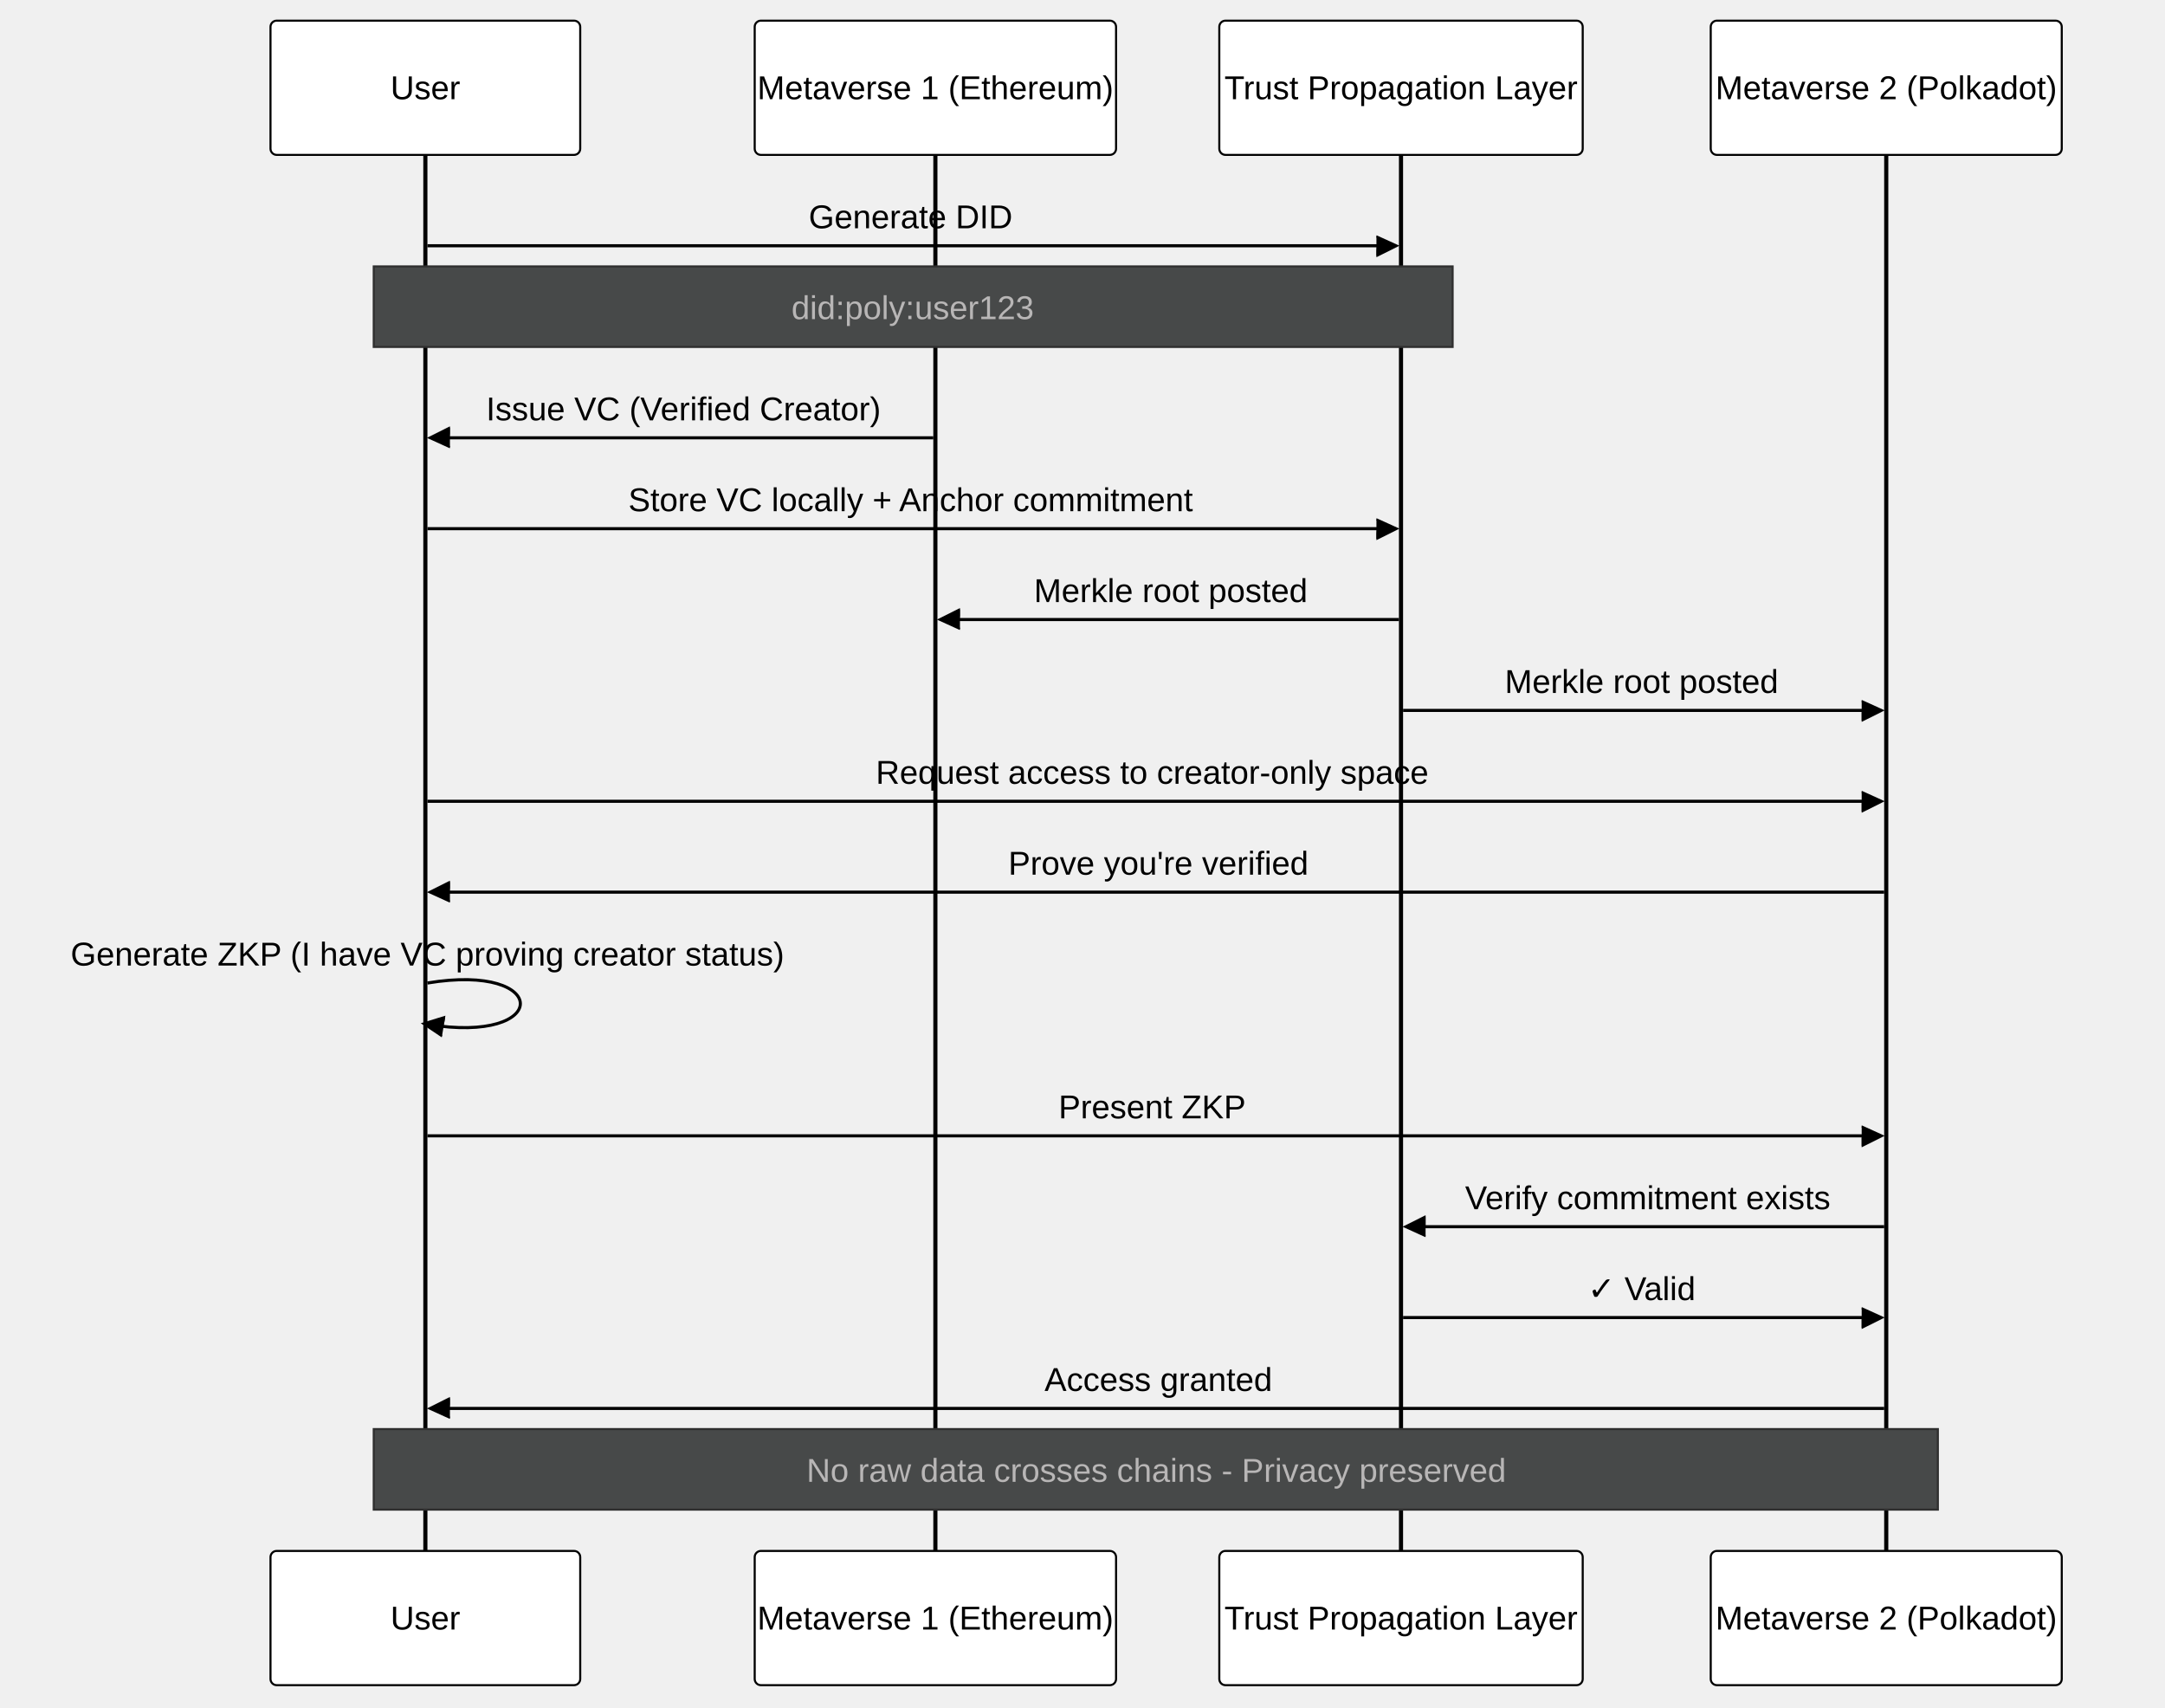
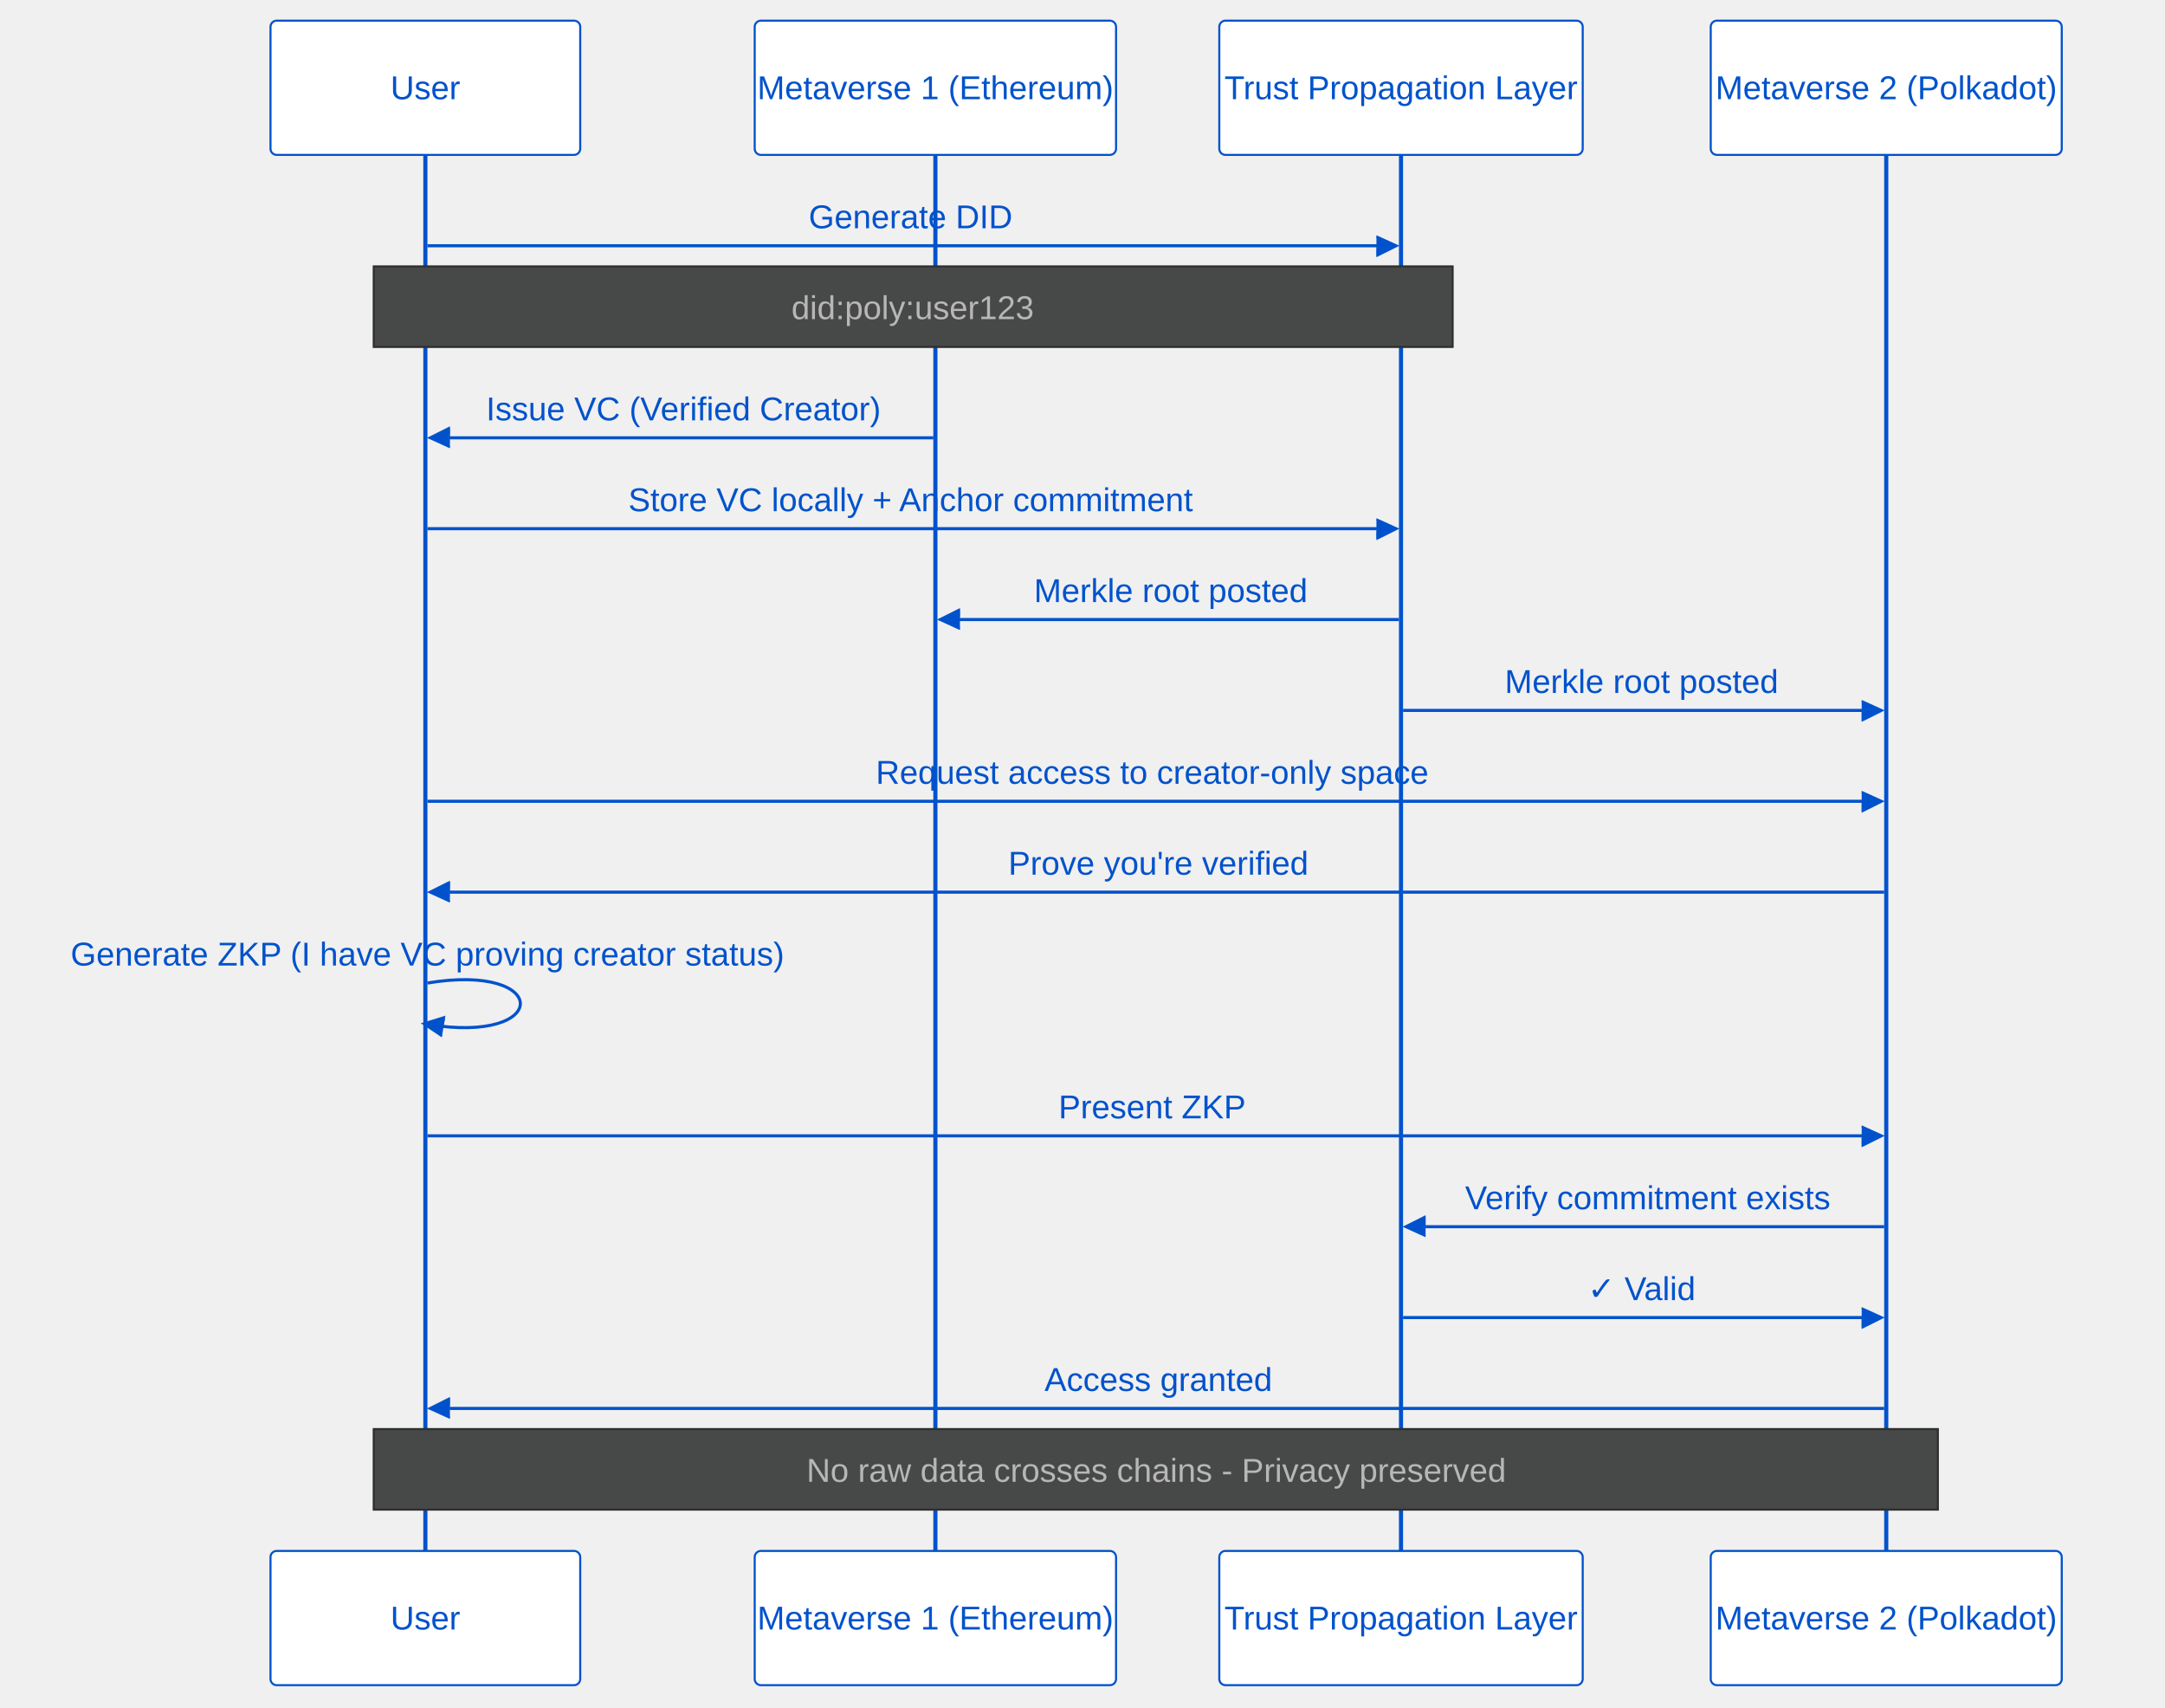
<svg xmlns="http://www.w3.org/2000/svg" id="my-svg" style="max-width: 3145.5px; background-color: transparent;" viewBox="-131 -10 1048.5 827" role="graphics-document document" aria-roledescription="sequence">
  <g>
    <rect x="697.5" y="741" fill="#eaeaea" stroke="#666" width="170" height="65" name="M2" rx="3" ry="3" class="actor actor-bottom" />
    <text x="782.5" y="773.5" dominant-baseline="central" alignment-baseline="central" class="actor actor-box" style="text-anchor: middle; font-size: 16px; font-weight: 400;">
      <tspan x="782.5" dy="0">Metaverse 2 (Polkadot)</tspan>
    </text>
  </g>
  <g>
    <rect x="459.5" y="741" fill="#eaeaea" stroke="#666" width="176" height="65" name="TPL" rx="3" ry="3" class="actor actor-bottom" />
    <text x="547.5" y="773.5" dominant-baseline="central" alignment-baseline="central" class="actor actor-box" style="text-anchor: middle; font-size: 16px; font-weight: 400;">
      <tspan x="547.5" dy="0">Trust Propagation Layer</tspan>
    </text>
  </g>
  <g>
    <rect x="234.5" y="741" fill="#eaeaea" stroke="#666" width="175" height="65" name="M1" rx="3" ry="3" class="actor actor-bottom" />
    <text x="322" y="773.5" dominant-baseline="central" alignment-baseline="central" class="actor actor-box" style="text-anchor: middle; font-size: 16px; font-weight: 400;">
      <tspan x="322" dy="0">Metaverse 1 (Ethereum)</tspan>
    </text>
  </g>
  <g>
    <rect x="0" y="741" fill="#eaeaea" stroke="#666" width="150" height="65" name="U" rx="3" ry="3" class="actor actor-bottom" />
    <text x="75" y="773.5" dominant-baseline="central" alignment-baseline="central" class="actor actor-box" style="text-anchor: middle; font-size: 16px; font-weight: 400;">
      <tspan x="75" dy="0">User</tspan>
    </text>
  </g>
  <g>
    <line id="actor3" x1="782.5" y1="65" x2="782.5" y2="741" class="actor-line 200" stroke-width="0.5px" stroke="#000000" name="M2" />
    <g id="root-3">
      <rect x="697.5" y="0" fill="#eaeaea" stroke="#666" width="170" height="65" name="M2" rx="3" ry="3" class="actor actor-top" />
      <text x="782.5" y="32.5" dominant-baseline="central" alignment-baseline="central" class="actor actor-box" style="text-anchor: middle; font-size: 16px; font-weight: 400;">
        <tspan x="782.5" dy="0">Metaverse 2 (Polkadot)</tspan>
      </text>
    </g>
  </g>
  <g>
    <line id="actor2" x1="547.5" y1="65" x2="547.5" y2="741" class="actor-line 200" stroke-width="0.5px" stroke="#000000" name="TPL" />
    <g id="root-2">
      <rect x="459.5" y="0" fill="#eaeaea" stroke="#666" width="176" height="65" name="TPL" rx="3" ry="3" class="actor actor-top" />
      <text x="547.5" y="32.5" dominant-baseline="central" alignment-baseline="central" class="actor actor-box" style="text-anchor: middle; font-size: 16px; font-weight: 400;">
        <tspan x="547.5" dy="0">Trust Propagation Layer</tspan>
      </text>
    </g>
  </g>
  <g>
    <line id="actor1" x1="322" y1="65" x2="322" y2="741" class="actor-line 200" stroke-width="0.5px" stroke="#000000" name="M1" />
    <g id="root-1">
      <rect x="234.5" y="0" fill="#eaeaea" stroke="#666" width="175" height="65" name="M1" rx="3" ry="3" class="actor actor-top" />
      <text x="322" y="32.5" dominant-baseline="central" alignment-baseline="central" class="actor actor-box" style="text-anchor: middle; font-size: 16px; font-weight: 400;">
        <tspan x="322" dy="0">Metaverse 1 (Ethereum)</tspan>
      </text>
    </g>
  </g>
  <g>
    <line id="actor0" x1="75" y1="65" x2="75" y2="741" class="actor-line 200" stroke-width="0.5px" stroke="#000000" name="U" />
    <g id="root-0">
      <rect x="0" y="0" fill="#eaeaea" stroke="#666" width="150" height="65" name="U" rx="3" ry="3" class="actor actor-top" />
      <text x="75" y="32.5" dominant-baseline="central" alignment-baseline="central" class="actor actor-box" style="text-anchor: middle; font-size: 16px; font-weight: 400;">
        <tspan x="75" dy="0">User</tspan>
      </text>
    </g>
  </g>
-   <style>#my-svg{font-family:"trebuchet ms",verdana,arial,sans-serif;font-size:16px;fill:#000000;}@keyframes edge-animation-frame{from{stroke-dashoffset:0;}}@keyframes dash{to{stroke-dashoffset:0;}}#my-svg .edge-animation-slow{stroke-dasharray:9,5!important;stroke-dashoffset:900;animation:dash 50s linear infinite;stroke-linecap:round;}#my-svg .edge-animation-fast{stroke-dasharray:9,5!important;stroke-dashoffset:900;animation:dash 20s linear infinite;stroke-linecap:round;}#my-svg .error-icon{fill:#a44141;}#my-svg .error-text{fill:#ddd;stroke:#ddd;}#my-svg .edge-thickness-normal{stroke-width:1px;}#my-svg .edge-thickness-thick{stroke-width:3.5px;}#my-svg .edge-pattern-solid{stroke-dasharray:0;}#my-svg .edge-thickness-invisible{stroke-width:0;fill:none;}#my-svg .edge-pattern-dashed{stroke-dasharray:3;}#my-svg .edge-pattern-dotted{stroke-dasharray:2;}#my-svg .marker{fill:#000000;stroke:#000000;}#my-svg .marker.cross{stroke:#000000;}#my-svg svg{font-family:"trebuchet ms",verdana,arial,sans-serif;font-size:16px;}#my-svg p{margin:0;}#my-svg .actor{stroke:#000000;fill:#FFFFFF;}#my-svg text.actor&gt;tspan{fill:#000000;stroke:none;}#my-svg .actor-line{stroke:#000000;}#my-svg .innerArc{stroke-width:1.5;stroke-dasharray:none;}#my-svg .messageLine0{stroke-width:1.5;stroke-dasharray:none;stroke:#000000;}#my-svg .messageLine1{stroke-width:1.5;stroke-dasharray:2,2;stroke:#000000;}#my-svg #arrowhead path{fill:#000000;stroke:#000000;}#my-svg .sequenceNumber{fill:black;}#my-svg #sequencenumber{fill:#000000;}#my-svg #crosshead path{fill:#000000;stroke:#000000;}#my-svg .messageText{fill:#000000;stroke:none;}#my-svg .labelBox{stroke:#000000;fill:#FFFFFF;}#my-svg .labelText,#my-svg .labelText&gt;tspan{fill:#000000;stroke:none;}#my-svg .loopText,#my-svg .loopText&gt;tspan{fill:#000000;stroke:none;}#my-svg .loopLine{stroke-width:2px;stroke-dasharray:2,2;stroke:#000000;fill:#000000;}#my-svg .note{stroke:hsl(180, 0%, 18.353%);fill:hsl(180, 1.587%, 28.353%);}#my-svg .noteText,#my-svg .noteText&gt;tspan{fill:rgb(183.848, 181.552, 181.552);stroke:none;}#my-svg .activation0{fill:hsl(180, 1.587%, 28.353%);stroke:#000000;}#my-svg .activation1{fill:hsl(180, 1.587%, 28.353%);stroke:#000000;}#my-svg .activation2{fill:hsl(180, 1.587%, 28.353%);stroke:#000000;}#my-svg .actorPopupMenu{position:absolute;}#my-svg .actorPopupMenuPanel{position:absolute;fill:#FFFFFF;box-shadow:0px 8px 16px 0px rgba(0,0,0,0.2);filter:drop-shadow(3px 5px 2px rgb(0 0 0 / 0.4));}#my-svg .actor-man line{stroke:#000000;fill:#FFFFFF;}#my-svg .actor-man circle,#my-svg line{stroke:#000000;fill:#FFFFFF;stroke-width:2px;}#my-svg :root{--mermaid-font-family:"trebuchet ms",verdana,arial,sans-serif;}</style>
+   <style>#my-svg{font-family:"trebuchet ms",verdana,arial,sans-serif;font-size:16px;fill:#0052CC;}@keyframes edge-animation-frame{from{stroke-dashoffset:0;}}@keyframes dash{to{stroke-dashoffset:0;}}#my-svg .edge-animation-slow{stroke-dasharray:9,5!important;stroke-dashoffset:900;animation:dash 50s linear infinite;stroke-linecap:round;}#my-svg .edge-animation-fast{stroke-dasharray:9,5!important;stroke-dashoffset:900;animation:dash 20s linear infinite;stroke-linecap:round;}#my-svg .error-icon{fill:#a44141;}#my-svg .error-text{fill:#ddd;stroke:#ddd;}#my-svg .edge-thickness-normal{stroke-width:1px;}#my-svg .edge-thickness-thick{stroke-width:3.5px;}#my-svg .edge-pattern-solid{stroke-dasharray:0;}#my-svg .edge-thickness-invisible{stroke-width:0;fill:none;}#my-svg .edge-pattern-dashed{stroke-dasharray:3;}#my-svg .edge-pattern-dotted{stroke-dasharray:2;}#my-svg .marker{fill:#0052CC;stroke:#0052CC;}#my-svg .marker.cross{stroke:#0052CC;}#my-svg svg{font-family:"trebuchet ms",verdana,arial,sans-serif;font-size:16px;}#my-svg p{margin:0;}#my-svg .actor{stroke:#0052CC;fill:#FFFFFF;}#my-svg text.actor&gt;tspan{fill:#0052CC;stroke:none;}#my-svg .actor-line{stroke:#0052CC;}#my-svg .innerArc{stroke-width:1.5;stroke-dasharray:none;}#my-svg .messageLine0{stroke-width:1.5;stroke-dasharray:none;stroke:#0052CC;}#my-svg .messageLine1{stroke-width:1.5;stroke-dasharray:2,2;stroke:#0052CC;}#my-svg #arrowhead path{fill:#0052CC;stroke:#0052CC;}#my-svg .sequenceNumber{fill:black;}#my-svg #sequencenumber{fill:#0052CC;}#my-svg #crosshead path{fill:#0052CC;stroke:#0052CC;}#my-svg .messageText{fill:#0052CC;stroke:none;}#my-svg .labelBox{stroke:#0052CC;fill:#FFFFFF;}#my-svg .labelText,#my-svg .labelText&gt;tspan{fill:#0052CC;stroke:none;}#my-svg .loopText,#my-svg .loopText&gt;tspan{fill:#0052CC;stroke:none;}#my-svg .loopLine{stroke-width:2px;stroke-dasharray:2,2;stroke:#0052CC;fill:#0052CC;}#my-svg .note{stroke:hsl(180, 0%, 18.353%);fill:hsl(180, 1.587%, 28.353%);}#my-svg .noteText,#my-svg .noteText&gt;tspan{fill:rgb(183.848, 181.552, 181.552);stroke:none;}#my-svg .activation0{fill:hsl(180, 1.587%, 28.353%);stroke:#0052CC;}#my-svg .activation1{fill:hsl(180, 1.587%, 28.353%);stroke:#0052CC;}#my-svg .activation2{fill:hsl(180, 1.587%, 28.353%);stroke:#0052CC;}#my-svg .actorPopupMenu{position:absolute;}#my-svg .actorPopupMenuPanel{position:absolute;fill:#FFFFFF;box-shadow:0px 8px 16px 0px rgba(0,0,0,0.2);filter:drop-shadow(3px 5px 2px rgb(0 0 0 / 0.4));}#my-svg .actor-man line{stroke:#0052CC;fill:#FFFFFF;}#my-svg .actor-man circle,#my-svg line{stroke:#0052CC;fill:#FFFFFF;stroke-width:2px;}#my-svg :root{--mermaid-font-family:"trebuchet ms",verdana,arial,sans-serif;}</style>
  <g />
  <defs>
    <symbol id="computer" width="24" height="24">
      <path transform="scale(.5)" d="M2 2v13h20v-13h-20zm18 11h-16v-9h16v9zm-10.228 6l.466-1h3.524l.467 1h-4.457zm14.228 3h-24l2-6h2.104l-1.33 4h18.45l-1.297-4h2.073l2 6zm-5-10h-14v-7h14v7z" />
    </symbol>
  </defs>
  <defs>
    <symbol id="database" fill-rule="evenodd" clip-rule="evenodd">
      <path transform="scale(.5)" d="M12.258.001l.256.004.255.005.253.008.251.01.249.012.247.015.246.016.242.019.241.02.239.023.236.024.233.027.231.028.229.031.225.032.223.034.22.036.217.038.214.04.211.041.208.043.205.045.201.046.198.048.194.05.191.051.187.053.183.054.18.056.175.057.172.059.168.06.163.061.16.063.155.064.15.066.074.033.073.033.071.034.07.034.069.035.068.035.067.035.066.035.064.036.064.036.062.036.06.036.06.037.058.037.058.037.055.038.055.038.053.038.052.038.051.039.05.039.048.039.047.039.045.04.044.04.043.04.041.04.04.041.039.041.037.041.036.041.034.041.033.042.032.042.03.042.029.042.027.042.026.043.024.043.023.043.021.043.02.043.018.044.017.043.015.044.013.044.012.044.011.045.009.044.007.045.006.045.004.045.002.045.001.045v17l-.001.045-.002.045-.004.045-.006.045-.007.045-.009.044-.011.045-.012.044-.013.044-.015.044-.017.043-.018.044-.02.043-.021.043-.023.043-.024.043-.026.043-.027.042-.029.042-.03.042-.032.042-.033.042-.034.041-.036.041-.037.041-.039.041-.04.041-.041.04-.043.04-.044.04-.045.04-.047.039-.048.039-.05.039-.051.039-.052.038-.053.038-.055.038-.055.038-.058.037-.058.037-.06.037-.06.036-.062.036-.064.036-.064.036-.066.035-.067.035-.068.035-.069.035-.07.034-.071.034-.073.033-.074.033-.15.066-.155.064-.16.063-.163.061-.168.06-.172.059-.175.057-.18.056-.183.054-.187.053-.191.051-.194.05-.198.048-.201.046-.205.045-.208.043-.211.041-.214.04-.217.038-.22.036-.223.034-.225.032-.229.031-.231.028-.233.027-.236.024-.239.023-.241.02-.242.019-.246.016-.247.015-.249.012-.251.01-.253.008-.255.005-.256.004-.258.001-.258-.001-.256-.004-.255-.005-.253-.008-.251-.01-.249-.012-.247-.015-.245-.016-.243-.019-.241-.02-.238-.023-.236-.024-.234-.027-.231-.028-.228-.031-.226-.032-.223-.034-.22-.036-.217-.038-.214-.04-.211-.041-.208-.043-.204-.045-.201-.046-.198-.048-.195-.05-.19-.051-.187-.053-.184-.054-.179-.056-.176-.057-.172-.059-.167-.06-.164-.061-.159-.063-.155-.064-.151-.066-.074-.033-.072-.033-.072-.034-.07-.034-.069-.035-.068-.035-.067-.035-.066-.035-.064-.036-.063-.036-.062-.036-.061-.036-.06-.037-.058-.037-.057-.037-.056-.038-.055-.038-.053-.038-.052-.038-.051-.039-.049-.039-.049-.039-.046-.039-.046-.04-.044-.04-.043-.04-.041-.04-.04-.041-.039-.041-.037-.041-.036-.041-.034-.041-.033-.042-.032-.042-.03-.042-.029-.042-.027-.042-.026-.043-.024-.043-.023-.043-.021-.043-.02-.043-.018-.044-.017-.043-.015-.044-.013-.044-.012-.044-.011-.045-.009-.044-.007-.045-.006-.045-.004-.045-.002-.045-.001-.045v-17l.001-.045.002-.045.004-.045.006-.045.007-.045.009-.044.011-.045.012-.044.013-.044.015-.044.017-.043.018-.044.02-.043.021-.043.023-.043.024-.043.026-.043.027-.042.029-.042.03-.042.032-.042.033-.042.034-.041.036-.041.037-.041.039-.041.04-.041.041-.04.043-.04.044-.04.046-.04.046-.039.049-.039.049-.039.051-.039.052-.038.053-.038.055-.038.056-.038.057-.037.058-.037.06-.037.061-.036.062-.036.063-.036.064-.036.066-.035.067-.035.068-.035.069-.035.07-.034.072-.034.072-.033.074-.033.151-.066.155-.064.159-.063.164-.061.167-.06.172-.059.176-.057.179-.056.184-.054.187-.053.19-.051.195-.05.198-.048.201-.046.204-.045.208-.043.211-.041.214-.04.217-.038.22-.036.223-.034.226-.032.228-.031.231-.028.234-.027.236-.024.238-.023.241-.02.243-.019.245-.016.247-.015.249-.012.251-.01.253-.008.255-.005.256-.004.258-.001.258.001zm-9.258 20.499v.01l.001.021.003.021.004.022.005.021.006.022.007.022.009.023.01.022.011.023.012.023.013.023.015.023.016.024.017.023.018.024.019.024.021.024.022.025.023.024.024.025.052.049.056.05.061.051.066.051.07.051.075.051.079.052.084.052.088.052.092.052.097.052.102.051.105.052.11.052.114.051.119.051.123.051.127.05.131.05.135.05.139.048.144.049.147.047.152.047.155.047.16.045.163.045.167.043.171.043.176.041.178.041.183.039.187.039.19.037.194.035.197.035.202.033.204.031.209.03.212.029.216.027.219.025.222.024.226.021.23.02.233.018.236.016.24.015.243.012.246.01.249.008.253.005.256.004.259.001.26-.001.257-.004.254-.005.25-.008.247-.011.244-.012.241-.014.237-.016.233-.018.231-.021.226-.021.224-.024.22-.026.216-.027.212-.028.21-.031.205-.031.202-.034.198-.034.194-.036.191-.037.187-.039.183-.04.179-.04.175-.042.172-.043.168-.044.163-.045.16-.046.155-.046.152-.047.148-.048.143-.049.139-.049.136-.05.131-.05.126-.05.123-.051.118-.052.114-.051.11-.052.106-.052.101-.052.096-.052.092-.052.088-.053.083-.051.079-.052.074-.052.07-.051.065-.051.06-.051.056-.05.051-.05.023-.024.023-.025.021-.024.02-.024.019-.024.018-.024.017-.024.015-.023.014-.024.013-.023.012-.023.01-.023.01-.022.008-.022.006-.022.006-.022.004-.022.004-.021.001-.021.001-.021v-4.127l-.077.055-.08.053-.083.054-.085.053-.087.052-.09.052-.093.051-.095.05-.097.05-.1.049-.102.049-.105.048-.106.047-.109.047-.111.046-.114.045-.115.045-.118.044-.12.043-.122.042-.124.042-.126.041-.128.04-.13.04-.132.038-.134.038-.135.037-.138.037-.139.035-.142.035-.143.034-.144.033-.147.032-.148.031-.15.03-.151.03-.153.029-.154.027-.156.027-.158.026-.159.025-.161.024-.162.023-.163.022-.165.021-.166.02-.167.019-.169.018-.169.017-.171.016-.173.015-.173.014-.175.013-.175.012-.177.011-.178.01-.179.008-.179.008-.181.006-.182.005-.182.004-.184.003-.184.002h-.37l-.184-.002-.184-.003-.182-.004-.182-.005-.181-.006-.179-.008-.179-.008-.178-.01-.176-.011-.176-.012-.175-.013-.173-.014-.172-.015-.171-.016-.17-.017-.169-.018-.167-.019-.166-.02-.165-.021-.163-.022-.162-.023-.161-.024-.159-.025-.157-.026-.156-.027-.155-.027-.153-.029-.151-.03-.15-.03-.148-.031-.146-.032-.145-.033-.143-.034-.141-.035-.14-.035-.137-.037-.136-.037-.134-.038-.132-.038-.13-.04-.128-.04-.126-.041-.124-.042-.122-.042-.12-.044-.117-.043-.116-.045-.113-.045-.112-.046-.109-.047-.106-.047-.105-.048-.102-.049-.1-.049-.097-.05-.095-.05-.093-.052-.09-.051-.087-.052-.085-.053-.083-.054-.08-.054-.077-.054v4.127zm0-5.654v.011l.001.021.003.021.004.021.005.022.006.022.007.022.009.022.01.022.011.023.012.023.013.023.015.024.016.023.017.024.018.024.019.024.021.024.022.024.023.025.024.024.052.05.056.05.061.05.066.051.07.051.075.052.079.051.084.052.088.052.092.052.097.052.102.052.105.052.11.051.114.051.119.052.123.05.127.051.131.05.135.049.139.049.144.048.147.048.152.047.155.046.16.045.163.045.167.044.171.042.176.042.178.04.183.04.187.038.19.037.194.036.197.034.202.033.204.032.209.03.212.028.216.027.219.025.222.024.226.022.23.02.233.018.236.016.24.014.243.012.246.01.249.008.253.006.256.003.259.001.26-.001.257-.003.254-.006.25-.008.247-.01.244-.012.241-.015.237-.016.233-.018.231-.02.226-.022.224-.024.22-.025.216-.027.212-.029.21-.03.205-.032.202-.033.198-.035.194-.036.191-.037.187-.039.183-.039.179-.041.175-.042.172-.043.168-.044.163-.045.16-.045.155-.047.152-.047.148-.048.143-.048.139-.05.136-.049.131-.05.126-.051.123-.051.118-.051.114-.052.11-.052.106-.052.101-.052.096-.052.092-.052.088-.052.083-.052.079-.052.074-.051.07-.052.065-.051.06-.05.056-.051.051-.049.023-.025.023-.024.021-.025.02-.024.019-.024.018-.024.017-.024.015-.023.014-.023.013-.024.012-.022.01-.023.01-.023.008-.022.006-.022.006-.022.004-.021.004-.022.001-.021.001-.021v-4.139l-.077.054-.08.054-.083.054-.085.052-.087.053-.09.051-.093.051-.095.051-.097.05-.1.049-.102.049-.105.048-.106.047-.109.047-.111.046-.114.045-.115.044-.118.044-.12.044-.122.042-.124.042-.126.041-.128.04-.13.039-.132.039-.134.038-.135.037-.138.036-.139.036-.142.035-.143.033-.144.033-.147.033-.148.031-.15.03-.151.03-.153.028-.154.028-.156.027-.158.026-.159.025-.161.024-.162.023-.163.022-.165.021-.166.02-.167.019-.169.018-.169.017-.171.016-.173.015-.173.014-.175.013-.175.012-.177.011-.178.009-.179.009-.179.007-.181.007-.182.005-.182.004-.184.003-.184.002h-.37l-.184-.002-.184-.003-.182-.004-.182-.005-.181-.007-.179-.007-.179-.009-.178-.009-.176-.011-.176-.012-.175-.013-.173-.014-.172-.015-.171-.016-.17-.017-.169-.018-.167-.019-.166-.02-.165-.021-.163-.022-.162-.023-.161-.024-.159-.025-.157-.026-.156-.027-.155-.028-.153-.028-.151-.03-.15-.03-.148-.031-.146-.033-.145-.033-.143-.033-.141-.035-.14-.036-.137-.036-.136-.037-.134-.038-.132-.039-.13-.039-.128-.04-.126-.041-.124-.042-.122-.043-.12-.043-.117-.044-.116-.044-.113-.046-.112-.046-.109-.046-.106-.047-.105-.048-.102-.049-.1-.049-.097-.05-.095-.051-.093-.051-.09-.051-.087-.053-.085-.052-.083-.054-.08-.054-.077-.054v4.139zm0-5.666v.011l.001.02.003.022.004.021.005.022.006.021.007.022.009.023.01.022.011.023.012.023.013.023.015.023.016.024.017.024.018.023.019.024.021.025.022.024.023.024.024.025.052.05.056.05.061.05.066.051.07.051.075.052.079.051.084.052.088.052.092.052.097.052.102.052.105.051.11.052.114.051.119.051.123.051.127.05.131.05.135.05.139.049.144.048.147.048.152.047.155.046.16.045.163.045.167.043.171.043.176.042.178.04.183.04.187.038.19.037.194.036.197.034.202.033.204.032.209.03.212.028.216.027.219.025.222.024.226.021.23.02.233.018.236.017.24.014.243.012.246.01.249.008.253.006.256.003.259.001.26-.001.257-.003.254-.006.25-.008.247-.01.244-.013.241-.014.237-.016.233-.018.231-.02.226-.022.224-.024.22-.025.216-.027.212-.029.21-.03.205-.032.202-.033.198-.035.194-.036.191-.037.187-.039.183-.039.179-.041.175-.042.172-.043.168-.044.163-.045.16-.045.155-.047.152-.047.148-.048.143-.049.139-.049.136-.049.131-.051.126-.05.123-.051.118-.052.114-.051.11-.052.106-.052.101-.052.096-.052.092-.052.088-.052.083-.052.079-.052.074-.052.07-.051.065-.051.06-.051.056-.05.051-.049.023-.025.023-.025.021-.024.02-.024.019-.024.018-.024.017-.024.015-.023.014-.024.013-.023.012-.023.01-.022.01-.023.008-.022.006-.022.006-.022.004-.022.004-.021.001-.021.001-.021v-4.153l-.077.054-.08.054-.083.053-.085.053-.087.053-.09.051-.093.051-.095.051-.097.05-.1.049-.102.048-.105.048-.106.048-.109.046-.111.046-.114.046-.115.044-.118.044-.12.043-.122.043-.124.042-.126.041-.128.04-.13.039-.132.039-.134.038-.135.037-.138.036-.139.036-.142.034-.143.034-.144.033-.147.032-.148.032-.15.03-.151.03-.153.028-.154.028-.156.027-.158.026-.159.024-.161.024-.162.023-.163.023-.165.021-.166.02-.167.019-.169.018-.169.017-.171.016-.173.015-.173.014-.175.013-.175.012-.177.01-.178.01-.179.009-.179.007-.181.006-.182.006-.182.004-.184.003-.184.001-.185.001-.185-.001-.184-.001-.184-.003-.182-.004-.182-.006-.181-.006-.179-.007-.179-.009-.178-.01-.176-.01-.176-.012-.175-.013-.173-.014-.172-.015-.171-.016-.17-.017-.169-.018-.167-.019-.166-.02-.165-.021-.163-.023-.162-.023-.161-.024-.159-.024-.157-.026-.156-.027-.155-.028-.153-.028-.151-.03-.15-.03-.148-.032-.146-.032-.145-.033-.143-.034-.141-.034-.14-.036-.137-.036-.136-.037-.134-.038-.132-.039-.13-.039-.128-.041-.126-.041-.124-.041-.122-.043-.12-.043-.117-.044-.116-.044-.113-.046-.112-.046-.109-.046-.106-.048-.105-.048-.102-.048-.1-.05-.097-.049-.095-.051-.093-.051-.09-.052-.087-.052-.085-.053-.083-.053-.08-.054-.077-.054v4.153zm8.74-8.179l-.257.004-.254.005-.25.008-.247.011-.244.012-.241.014-.237.016-.233.018-.231.021-.226.022-.224.023-.22.026-.216.027-.212.028-.21.031-.205.032-.202.033-.198.034-.194.036-.191.038-.187.038-.183.04-.179.041-.175.042-.172.043-.168.043-.163.045-.16.046-.155.046-.152.048-.148.048-.143.048-.139.049-.136.05-.131.05-.126.051-.123.051-.118.051-.114.052-.11.052-.106.052-.101.052-.096.052-.092.052-.088.052-.083.052-.079.052-.074.051-.07.052-.065.051-.06.05-.056.05-.051.05-.023.025-.023.024-.021.024-.02.025-.019.024-.018.024-.017.023-.015.024-.014.023-.013.023-.012.023-.01.023-.01.022-.008.022-.006.023-.006.021-.004.022-.004.021-.001.021-.001.021.001.021.001.021.004.021.004.022.006.021.006.023.008.022.01.022.01.023.012.023.013.023.014.023.015.024.017.023.018.024.019.024.02.025.021.024.023.024.023.025.051.05.056.05.06.05.065.051.07.052.074.051.079.052.083.052.088.052.092.052.096.052.101.052.106.052.11.052.114.052.118.051.123.051.126.051.131.05.136.05.139.049.143.048.148.048.152.048.155.046.16.046.163.045.168.043.172.043.175.042.179.041.183.04.187.038.191.038.194.036.198.034.202.033.205.032.21.031.212.028.216.027.22.026.224.023.226.022.231.021.233.018.237.016.241.014.244.012.247.011.25.008.254.005.257.004.26.001.26-.001.257-.004.254-.005.25-.008.247-.011.244-.012.241-.014.237-.016.233-.018.231-.021.226-.022.224-.023.22-.026.216-.027.212-.028.21-.031.205-.032.202-.033.198-.034.194-.036.191-.038.187-.038.183-.04.179-.041.175-.042.172-.043.168-.043.163-.045.16-.046.155-.046.152-.048.148-.048.143-.048.139-.049.136-.05.131-.05.126-.051.123-.051.118-.051.114-.052.11-.052.106-.052.101-.052.096-.052.092-.052.088-.052.083-.052.079-.052.074-.051.07-.052.065-.051.06-.05.056-.05.051-.05.023-.025.023-.024.021-.024.02-.025.019-.024.018-.024.017-.023.015-.024.014-.023.013-.023.012-.023.01-.023.01-.022.008-.022.006-.023.006-.021.004-.022.004-.021.001-.021.001-.021-.001-.021-.001-.021-.004-.021-.004-.022-.006-.021-.006-.023-.008-.022-.01-.022-.01-.023-.012-.023-.013-.023-.014-.023-.015-.024-.017-.023-.018-.024-.019-.024-.02-.025-.021-.024-.023-.024-.023-.025-.051-.05-.056-.05-.06-.05-.065-.051-.07-.052-.074-.051-.079-.052-.083-.052-.088-.052-.092-.052-.096-.052-.101-.052-.106-.052-.11-.052-.114-.052-.118-.051-.123-.051-.126-.051-.131-.05-.136-.05-.139-.049-.143-.048-.148-.048-.152-.048-.155-.046-.16-.046-.163-.045-.168-.043-.172-.043-.175-.042-.179-.041-.183-.04-.187-.038-.191-.038-.194-.036-.198-.034-.202-.033-.205-.032-.21-.031-.212-.028-.216-.027-.22-.026-.224-.023-.226-.022-.231-.021-.233-.018-.237-.016-.241-.014-.244-.012-.247-.011-.25-.008-.254-.005-.257-.004-.26-.001-.26.001z" />
    </symbol>
  </defs>
  <defs>
    <symbol id="clock" width="24" height="24">
      <path transform="scale(.5)" d="M12 2c5.514 0 10 4.486 10 10s-4.486 10-10 10-10-4.486-10-10 4.486-10 10-10zm0-2c-6.627 0-12 5.373-12 12s5.373 12 12 12 12-5.373 12-12-5.373-12-12-12zm5.848 12.459c.202.038.202.333.001.372-1.907.361-6.045 1.111-6.547 1.111-.719 0-1.301-.582-1.301-1.301 0-.512.77-5.447 1.125-7.445.034-.192.312-.181.343.014l.985 6.238 5.394 1.011z" />
    </symbol>
  </defs>
  <defs>
    <marker id="arrowhead" refX="7.9" refY="5" markerUnits="userSpaceOnUse" markerWidth="12" markerHeight="12" orient="auto-start-reverse">
      <path d="M -1 0 L 10 5 L 0 10 z" />
    </marker>
  </defs>
  <defs>
    <marker id="crosshead" markerWidth="15" markerHeight="8" orient="auto" refX="4" refY="4.5">
      <path fill="none" stroke="#000000" stroke-width="1pt" d="M 1,2 L 6,7 M 6,2 L 1,7" style="stroke-dasharray: 0, 0;" />
    </marker>
  </defs>
  <defs>
    <marker id="filled-head" refX="15.5" refY="7" markerWidth="20" markerHeight="28" orient="auto">
      <path d="M 18,7 L9,13 L14,7 L9,1 Z" />
    </marker>
  </defs>
  <defs>
    <marker id="sequencenumber" refX="15" refY="15" markerWidth="60" markerHeight="40" orient="auto">
      <circle cx="15" cy="15" r="6" />
    </marker>
  </defs>
  <g>
    <rect x="50" y="119" fill="#EDF2AE" stroke="#666" width="522.5" height="39" class="note" />
    <text x="311" y="124" text-anchor="middle" dominant-baseline="middle" alignment-baseline="middle" class="noteText" dy="1em" style="font-size: 16px; font-weight: 400;">
      <tspan x="311">did:poly:user123</tspan>
    </text>
  </g>
  <g>
    <rect x="50" y="682" fill="#EDF2AE" stroke="#666" width="757.5" height="39" class="note" />
    <text x="429" y="687" text-anchor="middle" dominant-baseline="middle" alignment-baseline="middle" class="noteText" dy="1em" style="font-size: 16px; font-weight: 400;">
      <tspan x="429">No raw data crosses chains - Privacy preserved</tspan>
    </text>
  </g>
  <text x="310" y="80" text-anchor="middle" dominant-baseline="middle" alignment-baseline="middle" class="messageText" dy="1em" style="font-size: 16px; font-weight: 400;">Generate DID</text>
  <line x1="76" y1="109" x2="543.5" y2="109" class="messageLine0" stroke-width="2" stroke="none" marker-end="url(#arrowhead)" style="fill: none;" />
  <text x="200" y="173" text-anchor="middle" dominant-baseline="middle" alignment-baseline="middle" class="messageText" dy="1em" style="font-size: 16px; font-weight: 400;">Issue VC (Verified Creator)</text>
  <line x1="321" y1="202" x2="79" y2="202" class="messageLine0" stroke-width="2" stroke="none" marker-end="url(#arrowhead)" style="fill: none;" />
  <text x="310" y="217" text-anchor="middle" dominant-baseline="middle" alignment-baseline="middle" class="messageText" dy="1em" style="font-size: 16px; font-weight: 400;">Store VC locally + Anchor commitment</text>
  <line x1="76" y1="246" x2="543.5" y2="246" class="messageLine0" stroke-width="2" stroke="none" marker-end="url(#arrowhead)" style="fill: none;" />
  <text x="436" y="261" text-anchor="middle" dominant-baseline="middle" alignment-baseline="middle" class="messageText" dy="1em" style="font-size: 16px; font-weight: 400;">Merkle root posted</text>
  <line x1="546.5" y1="290" x2="326" y2="290" class="messageLine0" stroke-width="2" stroke="none" marker-end="url(#arrowhead)" style="fill: none;" />
  <text x="664" y="305" text-anchor="middle" dominant-baseline="middle" alignment-baseline="middle" class="messageText" dy="1em" style="font-size: 16px; font-weight: 400;">Merkle root posted</text>
  <line x1="548.5" y1="334" x2="778.5" y2="334" class="messageLine0" stroke-width="2" stroke="none" marker-end="url(#arrowhead)" style="fill: none;" />
  <text x="427" y="349" text-anchor="middle" dominant-baseline="middle" alignment-baseline="middle" class="messageText" dy="1em" style="font-size: 16px; font-weight: 400;">Request access to creator-only space</text>
  <line x1="76" y1="378" x2="778.5" y2="378" class="messageLine0" stroke-width="2" stroke="none" marker-end="url(#arrowhead)" style="fill: none;" />
  <text x="430" y="393" text-anchor="middle" dominant-baseline="middle" alignment-baseline="middle" class="messageText" dy="1em" style="font-size: 16px; font-weight: 400;">Prove you're verified</text>
  <line x1="781.5" y1="422" x2="79" y2="422" class="messageLine0" stroke-width="2" stroke="none" marker-end="url(#arrowhead)" style="fill: none;" />
  <text x="76" y="437" text-anchor="middle" dominant-baseline="middle" alignment-baseline="middle" class="messageText" dy="1em" style="font-size: 16px; font-weight: 400;">Generate ZKP (I have VC proving creator status)</text>
  <path d="M 76,466 C 136,456 136,496 76,486" class="messageLine0" stroke-width="2" stroke="none" marker-end="url(#arrowhead)" style="fill: none;" />
  <text x="427" y="511" text-anchor="middle" dominant-baseline="middle" alignment-baseline="middle" class="messageText" dy="1em" style="font-size: 16px; font-weight: 400;">Present ZKP</text>
  <line x1="76" y1="540" x2="778.5" y2="540" class="messageLine0" stroke-width="2" stroke="none" marker-end="url(#arrowhead)" style="fill: none;" />
  <text x="667" y="555" text-anchor="middle" dominant-baseline="middle" alignment-baseline="middle" class="messageText" dy="1em" style="font-size: 16px; font-weight: 400;">Verify commitment exists</text>
  <line x1="781.5" y1="584" x2="551.5" y2="584" class="messageLine0" stroke-width="2" stroke="none" marker-end="url(#arrowhead)" style="fill: none;" />
  <text x="664" y="599" text-anchor="middle" dominant-baseline="middle" alignment-baseline="middle" class="messageText" dy="1em" style="font-size: 16px; font-weight: 400;">✓ Valid</text>
  <line x1="548.5" y1="628" x2="778.5" y2="628" class="messageLine0" stroke-width="2" stroke="none" marker-end="url(#arrowhead)" style="fill: none;" />
  <text x="430" y="643" text-anchor="middle" dominant-baseline="middle" alignment-baseline="middle" class="messageText" dy="1em" style="font-size: 16px; font-weight: 400;">Access granted</text>
  <line x1="781.5" y1="672" x2="79" y2="672" class="messageLine0" stroke-width="2" stroke="none" marker-end="url(#arrowhead)" style="fill: none;" />
</svg>
